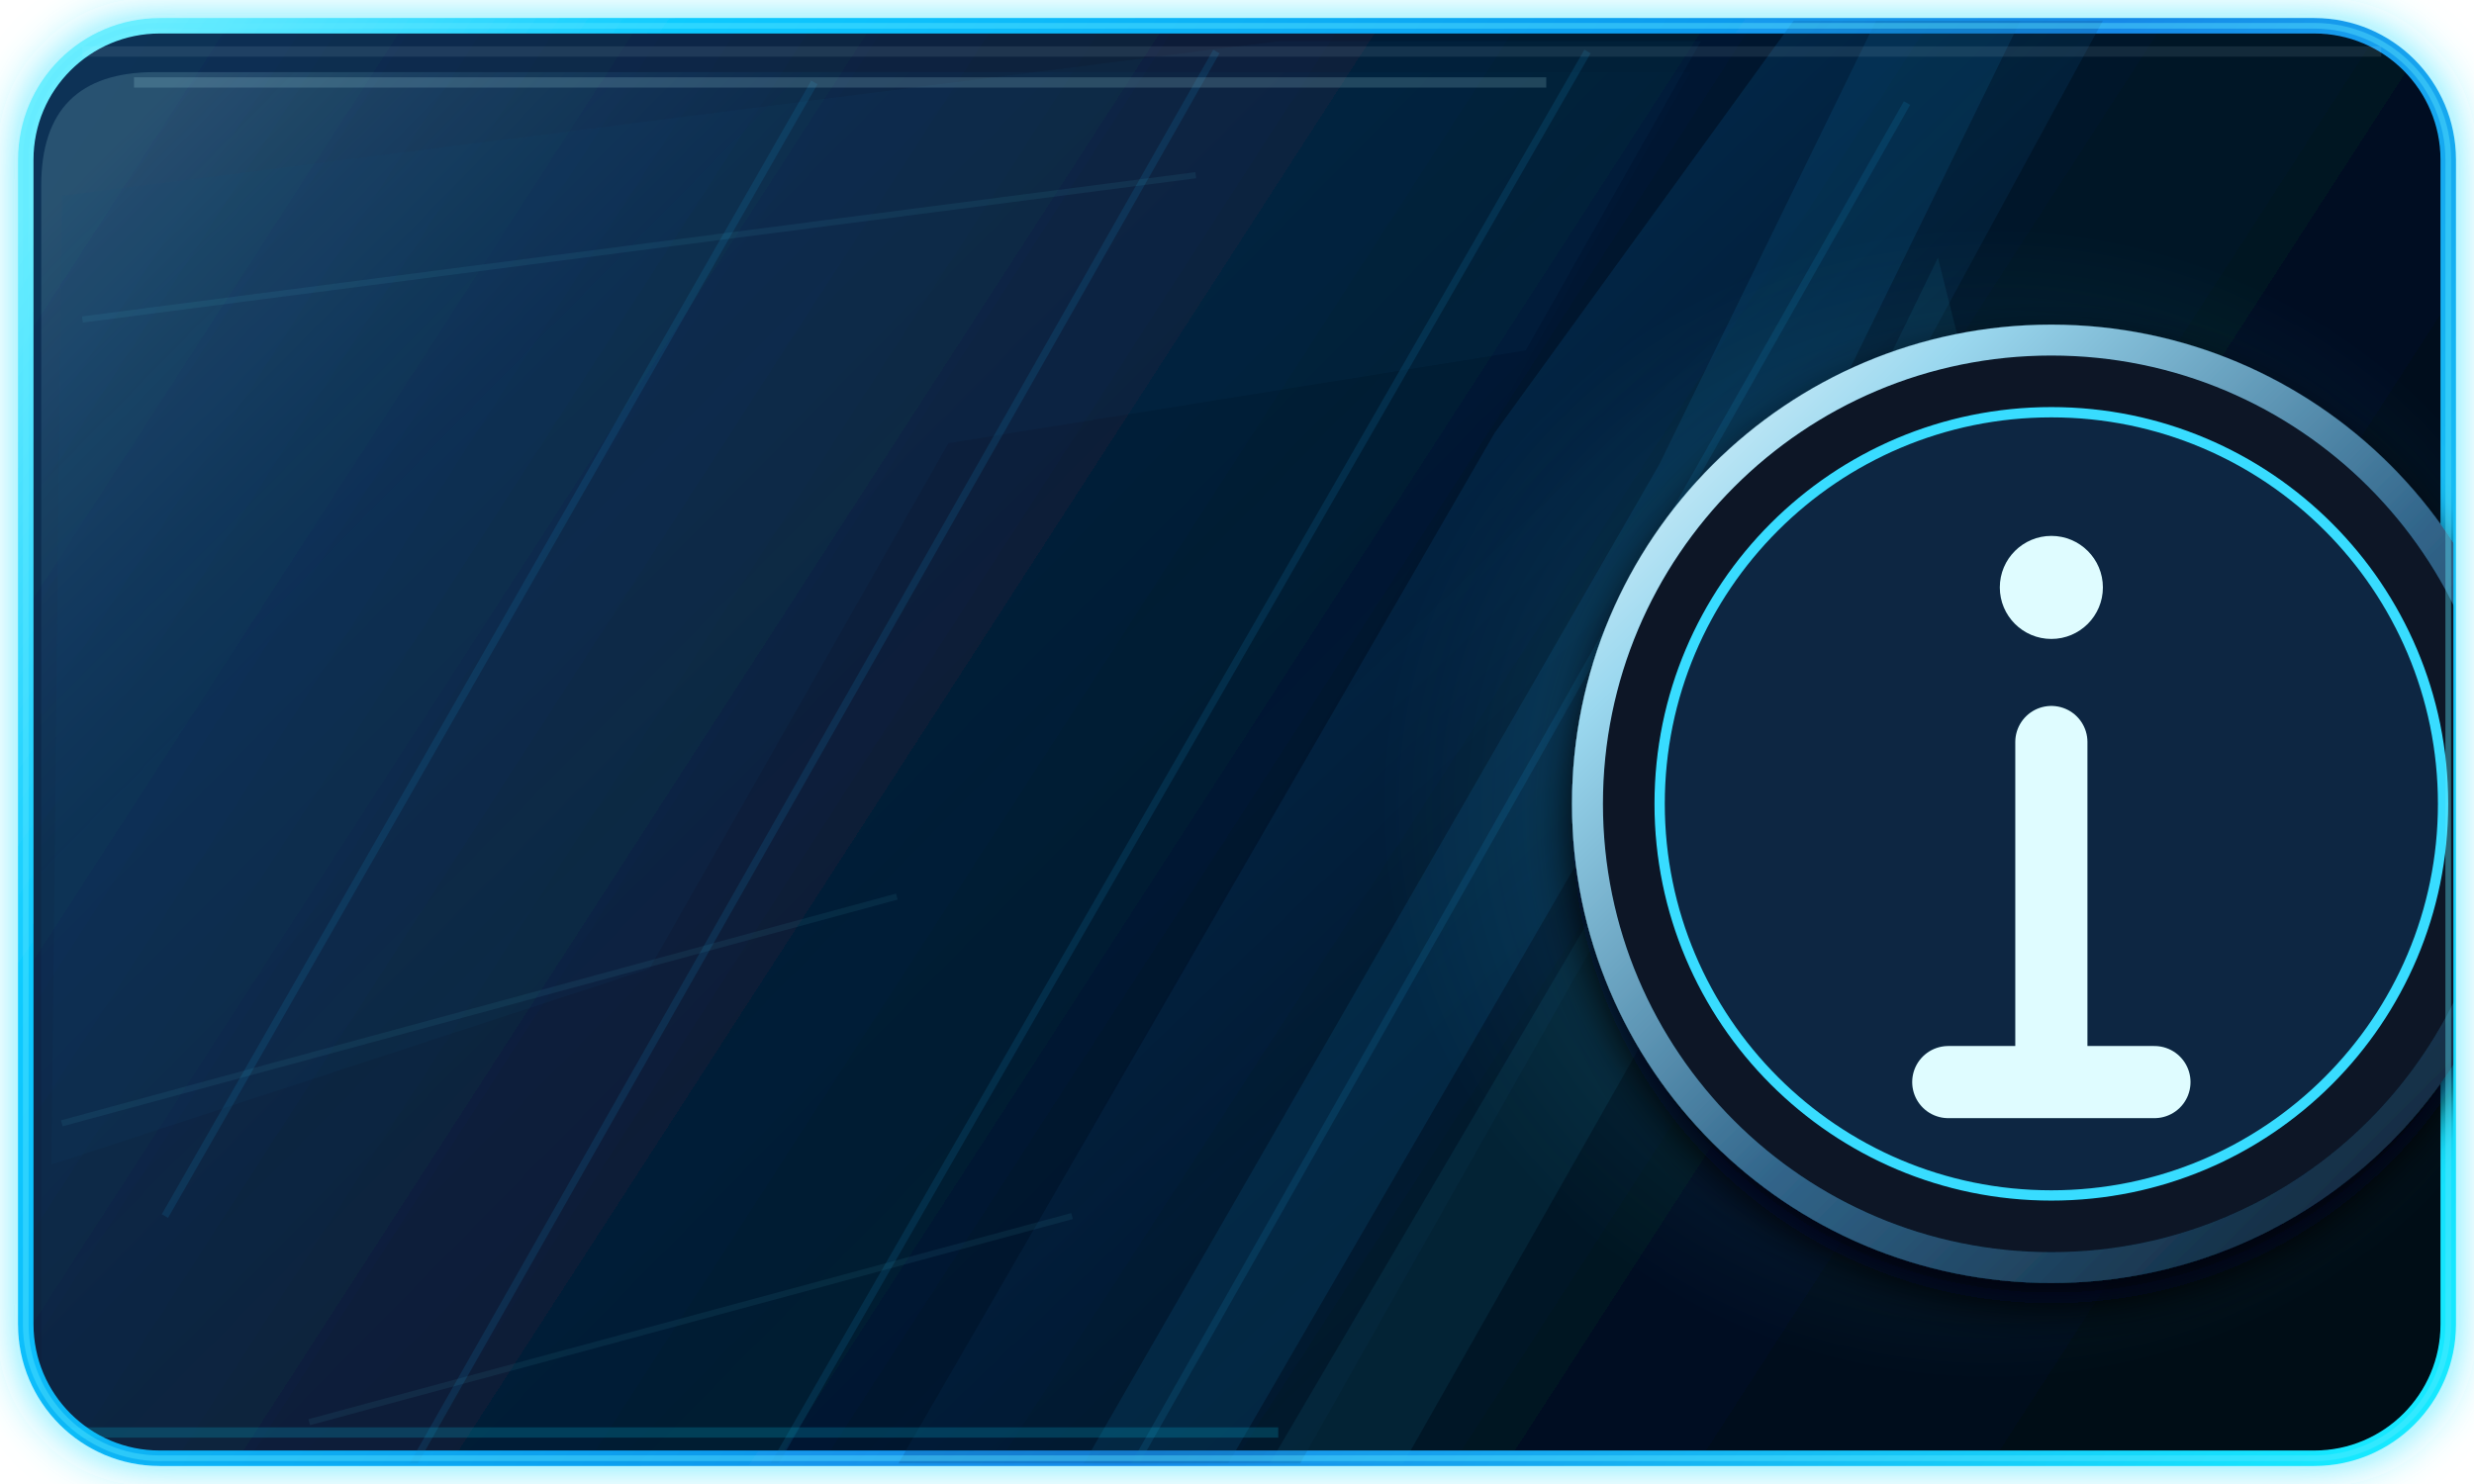
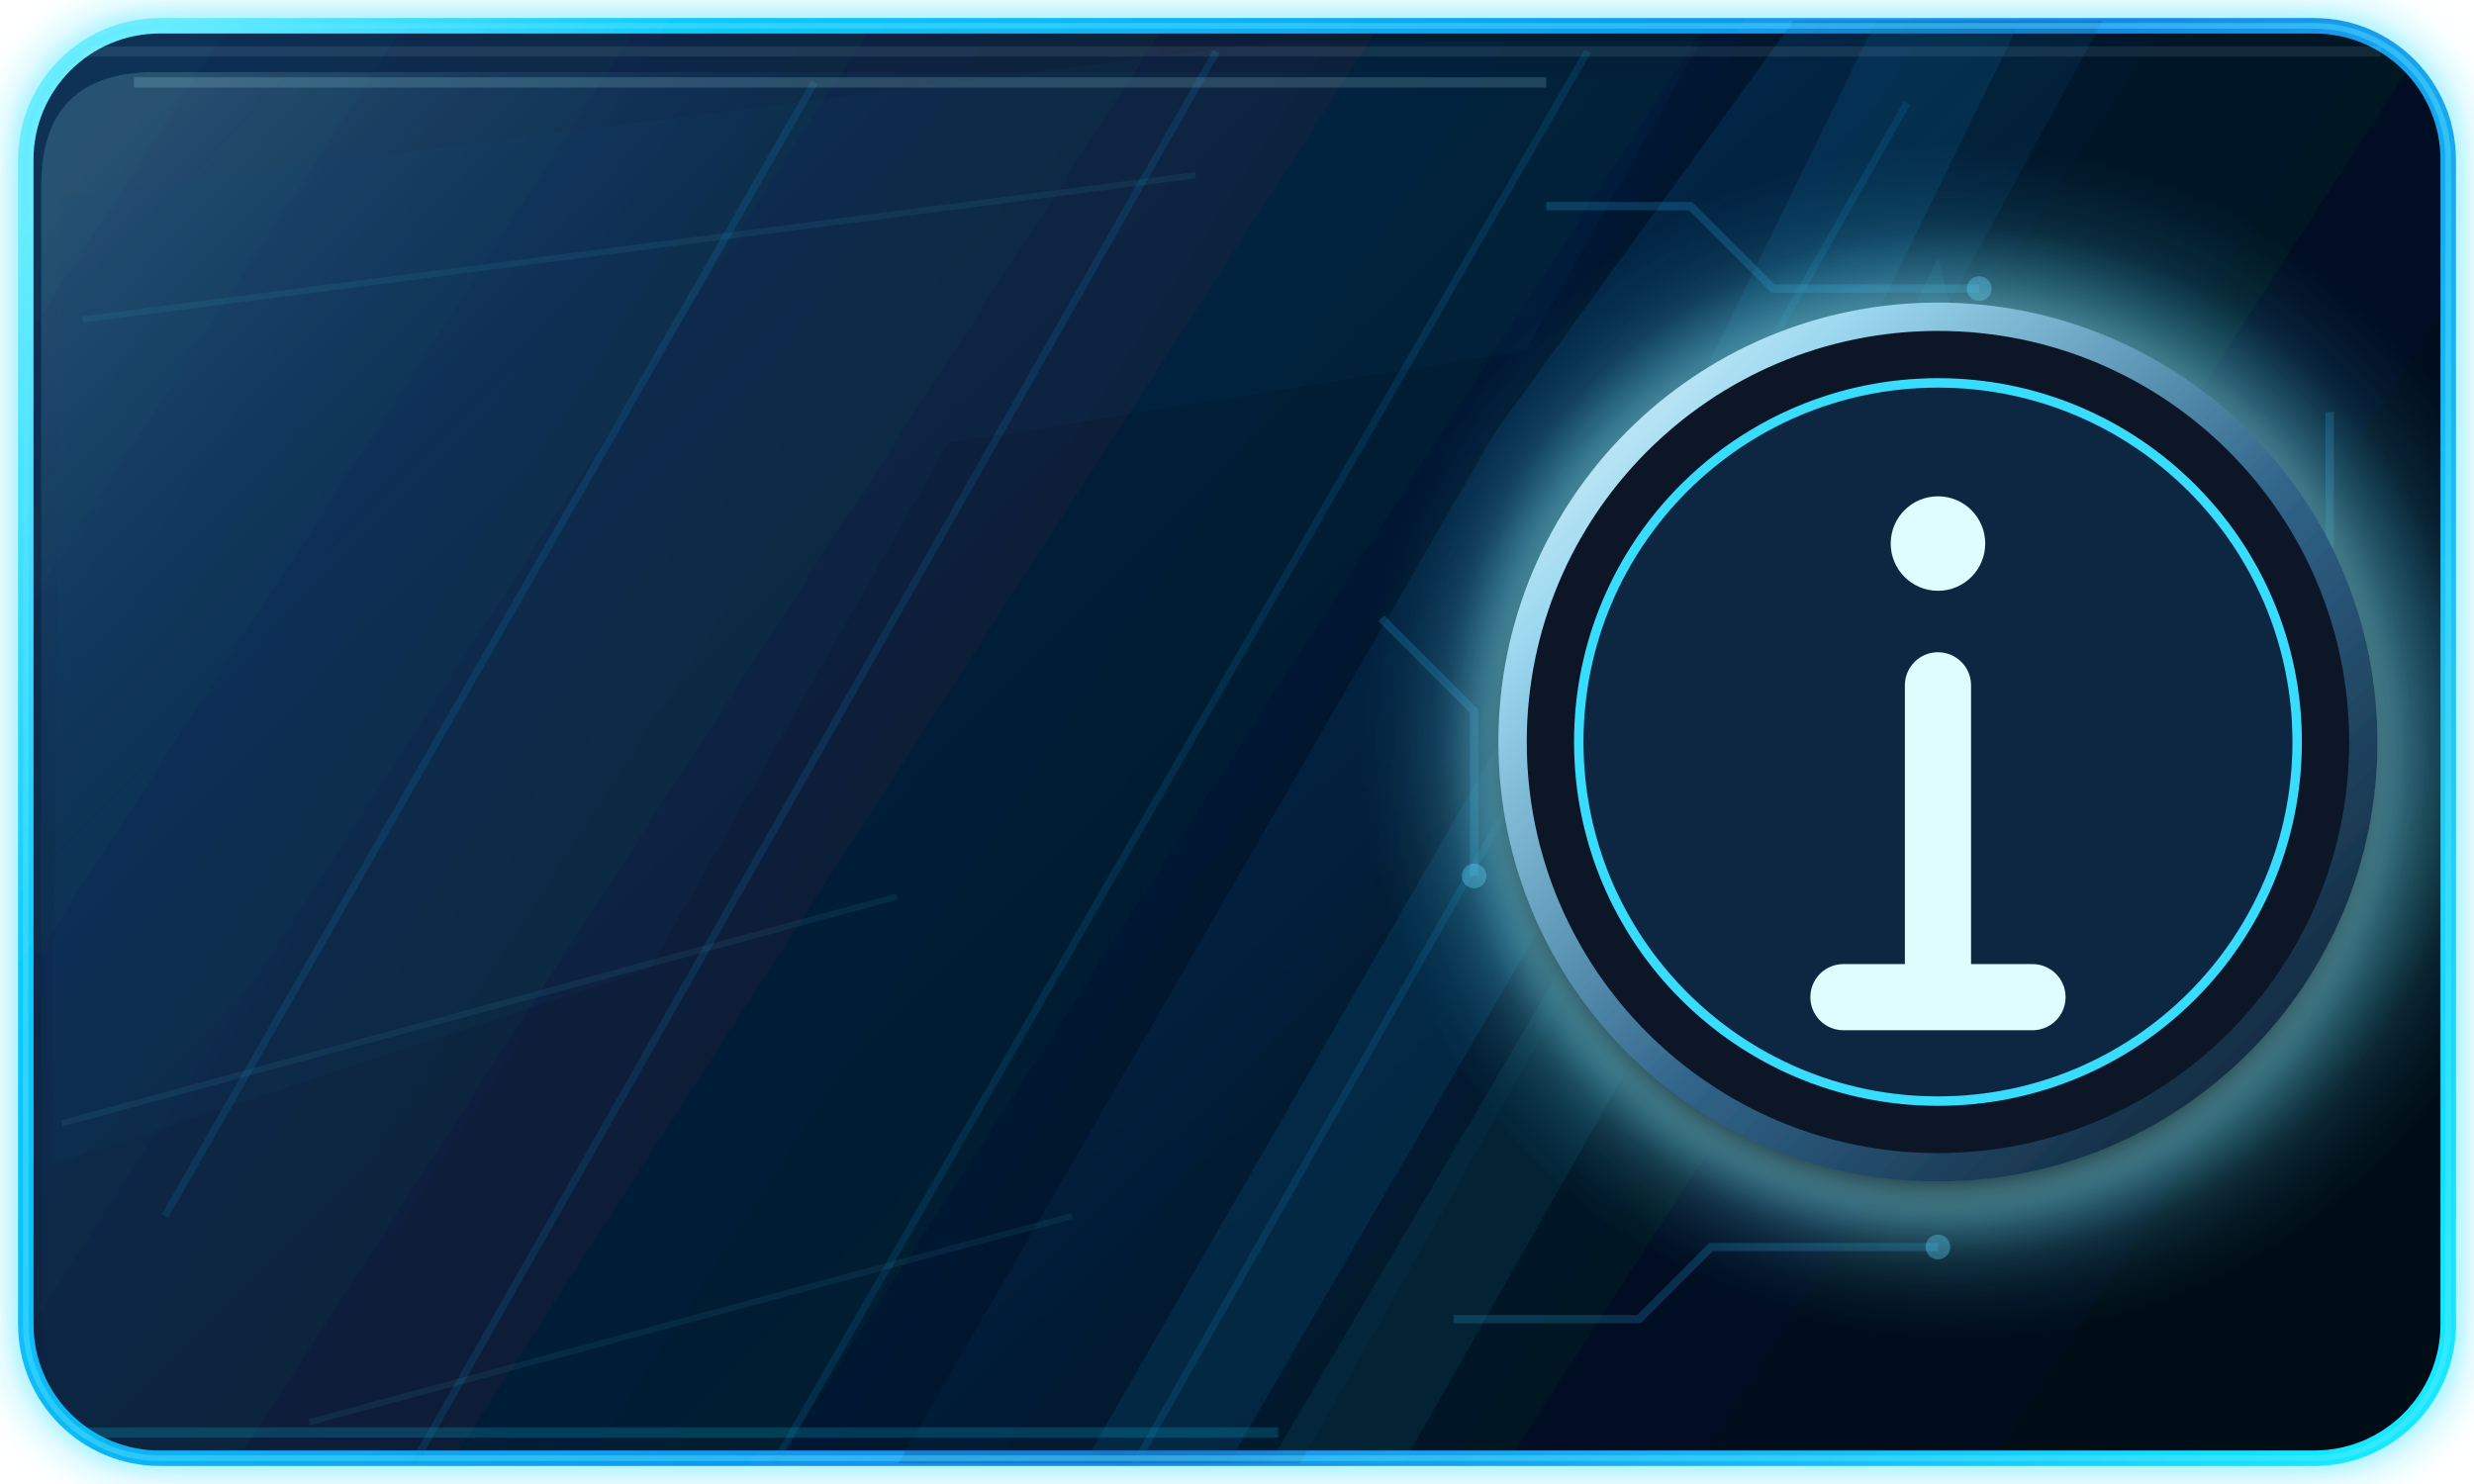
<svg xmlns="http://www.w3.org/2000/svg" viewBox="0 0 240 144" role="img" aria-label="Static About tile artwork">
  <defs>
    <linearGradient id="surface" x1="12" y1="5" x2="224" y2="142" gradientUnits="userSpaceOnUse">
      <stop stop-color="#0b3156" />
      <stop offset=".34" stop-color="#071f39" />
      <stop offset=".7" stop-color="#041326" />
      <stop offset="1" stop-color="#010813" />
    </linearGradient>
    <linearGradient id="rim" x1="16" y1="0" x2="225" y2="144" gradientUnits="userSpaceOnUse">
      <stop stop-color="#6beeff" />
      <stop offset=".18" stop-color="#08c8ff" />
      <stop offset=".62" stop-color="#1589e8" />
      <stop offset="1" stop-color="#18e8ff" />
    </linearGradient>
    <linearGradient id="glass" x1="18" y1="7" x2="132" y2="119" gradientUnits="userSpaceOnUse">
      <stop stop-color="#b7f8ff" stop-opacity=".16" />
      <stop offset=".28" stop-color="#0f89cf" stop-opacity=".06" />
      <stop offset="1" stop-color="#020b19" stop-opacity="0" />
    </linearGradient>
    <linearGradient id="panel" x1="113" y1="15" x2="229" y2="136" gradientUnits="userSpaceOnUse">
      <stop stop-color="#0b80c6" stop-opacity=".26" />
      <stop offset=".44" stop-color="#08345e" stop-opacity=".18" />
      <stop offset="1" stop-color="#03101f" stop-opacity=".02" />
    </linearGradient>
    <linearGradient id="accent" x1="0" y1="0" x2="1" y2="1">
      <stop stop-color="#e9feff" />
      <stop offset=".22" stop-color="#62f1ff" />
      <stop offset=".62" stop-color="#08aeea" />
      <stop offset="1" stop-color="#07519f" />
    </linearGradient>
    <linearGradient id="metal" x1="0" y1="0" x2="1" y2="1">
      <stop stop-color="#f5fdff" />
      <stop offset=".2" stop-color="#9bd8ef" />
      <stop offset=".55" stop-color="#31658a" />
      <stop offset="1" stop-color="#071627" />
    </linearGradient>
    <linearGradient id="green" x1="0" y1="0" x2="1" y2="1">
      <stop stop-color="#caffee" />
      <stop offset=".28" stop-color="#39f5b0" />
      <stop offset="1" stop-color="#00765c" />
    </linearGradient>
    <linearGradient id="danger" x1="0" y1="0" x2="1" y2="1">
      <stop stop-color="#fff4ed" />
      <stop offset=".22" stop-color="#ff725f" />
      <stop offset=".72" stop-color="#e31c35" />
      <stop offset="1" stop-color="#6e0718" />
    </linearGradient>
    <linearGradient id="gold" x1="0" y1="0" x2="1" y2="1">
      <stop stop-color="#fffbd1" />
      <stop offset=".3" stop-color="#ffe52e" />
      <stop offset="1" stop-color="#e87b00" />
    </linearGradient>
    <radialGradient id="orb">
      <stop stop-color="#49dfff" stop-opacity=".28" />
      <stop offset=".55" stop-color="#49dfff" stop-opacity=".09" />
      <stop offset="1" stop-color="#49dfff" stop-opacity="0" />
    </radialGradient>
    <filter id="outerGlow" x="-30%" y="-50%" width="160%" height="200%">
      <feGaussianBlur stdDeviation="2.3" result="b" />
      <feColorMatrix in="b" values="0 0 0 0 .02 0 0 0 0 .75 0 0 0 0 1 0 0 0 .72 0" result="c" />
      <feMerge>
        <feMergeNode in="c" />
        <feMergeNode in="SourceGraphic" />
      </feMerge>
    </filter>
    <filter id="glow" x="-80%" y="-80%" width="260%" height="260%">
      <feGaussianBlur stdDeviation="3" result="b" />
      <feMerge>
        <feMergeNode in="b" />
        <feMergeNode in="SourceGraphic" />
      </feMerge>
    </filter>
    <filter id="shadow" x="-80%" y="-80%" width="260%" height="260%">
      <feDropShadow dx="0" dy="2" stdDeviation="2" flood-color="#000711" flood-opacity=".95" />
    </filter>
+     <radialGradient id="halo" cx="190" cy="72" r="58" gradientUnits="userSpaceOnUse">
+       <stop stop-color="#01050d" stop-opacity=".92" />
+       <stop offset=".62" stop-color="#020a17" stop-opacity=".7" />
+       <stop offset=".86" stop-color="#49dfff" stop-opacity=".1" />
+       <stop offset="1" stop-color="#49dfff" stop-opacity="0" />
+     </radialGradient>
+     <filter id="bloom" x="-40%" y="-40%" width="180%" height="180%">
+       <feGaussianBlur in="SourceAlpha" stdDeviation="4.5" result="b" />
+       <feColorMatrix in="b" values="0 0 0 0 0.286 0 0 0 0 0.875 0 0 0 0 1.000 0 0 0 .75 0" result="c" />
+       <feMerge>
+         <feMergeNode in="c" />
+         <feMergeNode in="SourceGraphic" />
+       </feMerge>
+     </filter>
    <clipPath id="clip">
      <rect x="2" y="2" width="236" height="140" rx="13" />
    </clipPath>
  </defs>
  <g filter="url(#outerGlow)">
    <rect x="2.5" y="2.5" width="235" height="139" rx="13" fill="url(#surface)" stroke="url(#rim)" stroke-width="1.5" />
  </g>
  <g clip-path="url(#clip)">
    <path d="M10 7H164L129 69 86 144H4V18Q4 7 15 7Z" fill="url(#glass)" />
    <path d="M6 19 124 4h41l-17 30L92 43 63 94 5 113Z" fill="#0b4f7d" opacity=".09" />
    <path d="M86 144 145 42 174 2h30l-31 57-48 85Z" fill="url(#panel)" />
    <path d="m104 144 57-99 21-43h14l-24 49-54 93Z" fill="#0e75ad" opacity=".16" />
    <path d="m122 144 47-80 19-39 4 16-15 29-42 74Z" fill="#21b9e7" opacity=".08" />
    <path d="M16 118 79 8M39 144 118 5M74 144l80-139M109 144 185 10" fill="none" stroke="#178ec2" stroke-opacity=".16" stroke-width=".7" />
    <path d="M8 31 116 17M6 109l81-22M30 138l74-20" fill="none" stroke="#5ae9ff" stroke-opacity=".07" stroke-width=".6" />
    <path d="M13 8h137" stroke="#c1fbff" stroke-opacity=".17" />
-     <ellipse cx="193" cy="78" rx="59" ry="56" fill="url(#orb)" />
-     <g filter="url(#shadow)">
-       <g transform="translate(149 24)">
-         <circle cx="50" cy="54" r="45" fill="#071626" stroke="url(#metal)" stroke-width="3" />
-         <circle cx="50" cy="54" r="38" fill="#0a2842" stroke="#37dcff" />
-         <circle cx="50" cy="33" r="5" fill="#dffcff" />
-         <path d="M50 48v33M40 81h20" stroke="#dffcff" stroke-width="7" stroke-linecap="round" />
+     <circle cx="190" cy="72" r="58" fill="url(#halo)" />
+     <path d="M150 20h14l8 8h20M141 128h18l7-7h22M226 40v18l-6 6M134 60l9 9v16" fill="none" stroke="#2aa9e6" stroke-opacity=".22" stroke-width=".8" />
+     <g fill="#57d8ff" fill-opacity=".35">
+       <circle cx="192" cy="28" r="1.2" />
+       <circle cx="188" cy="121" r="1.2" />
+       <circle cx="220" cy="64" r="1.2" />
+       <circle cx="143" cy="85" r="1.2" />
+     </g>
+     <g filter="url(#bloom)">
+       <g transform="translate(188 72) scale(0.917) translate(-199.0 -78.0)">
+         <g filter="url(#shadow)">
+           <g transform="translate(149 24)">
+             <circle cx="50" cy="54" r="45" fill="#071626" stroke="url(#metal)" stroke-width="3" />
+             <circle cx="50" cy="54" r="38" fill="#0a2842" stroke="#37dcff" />
+             <circle cx="50" cy="33" r="5" fill="#dffcff" />
+             <path d="M50 48v33M40 81h20" stroke="#dffcff" stroke-width="7" stroke-linecap="round" />
+           </g>
+         </g>
      </g>
    </g>
    <path d="M5 139h119" stroke="#0ad8ff" stroke-opacity=".18" />
    <path d="M8 5h223" stroke="#d9fdff" stroke-opacity=".09" />
  </g>
  <rect x="2.5" y="2.5" width="235" height="139" rx="13" fill="none" stroke="#60eaff" stroke-opacity=".38" stroke-width=".55" />
</svg>
